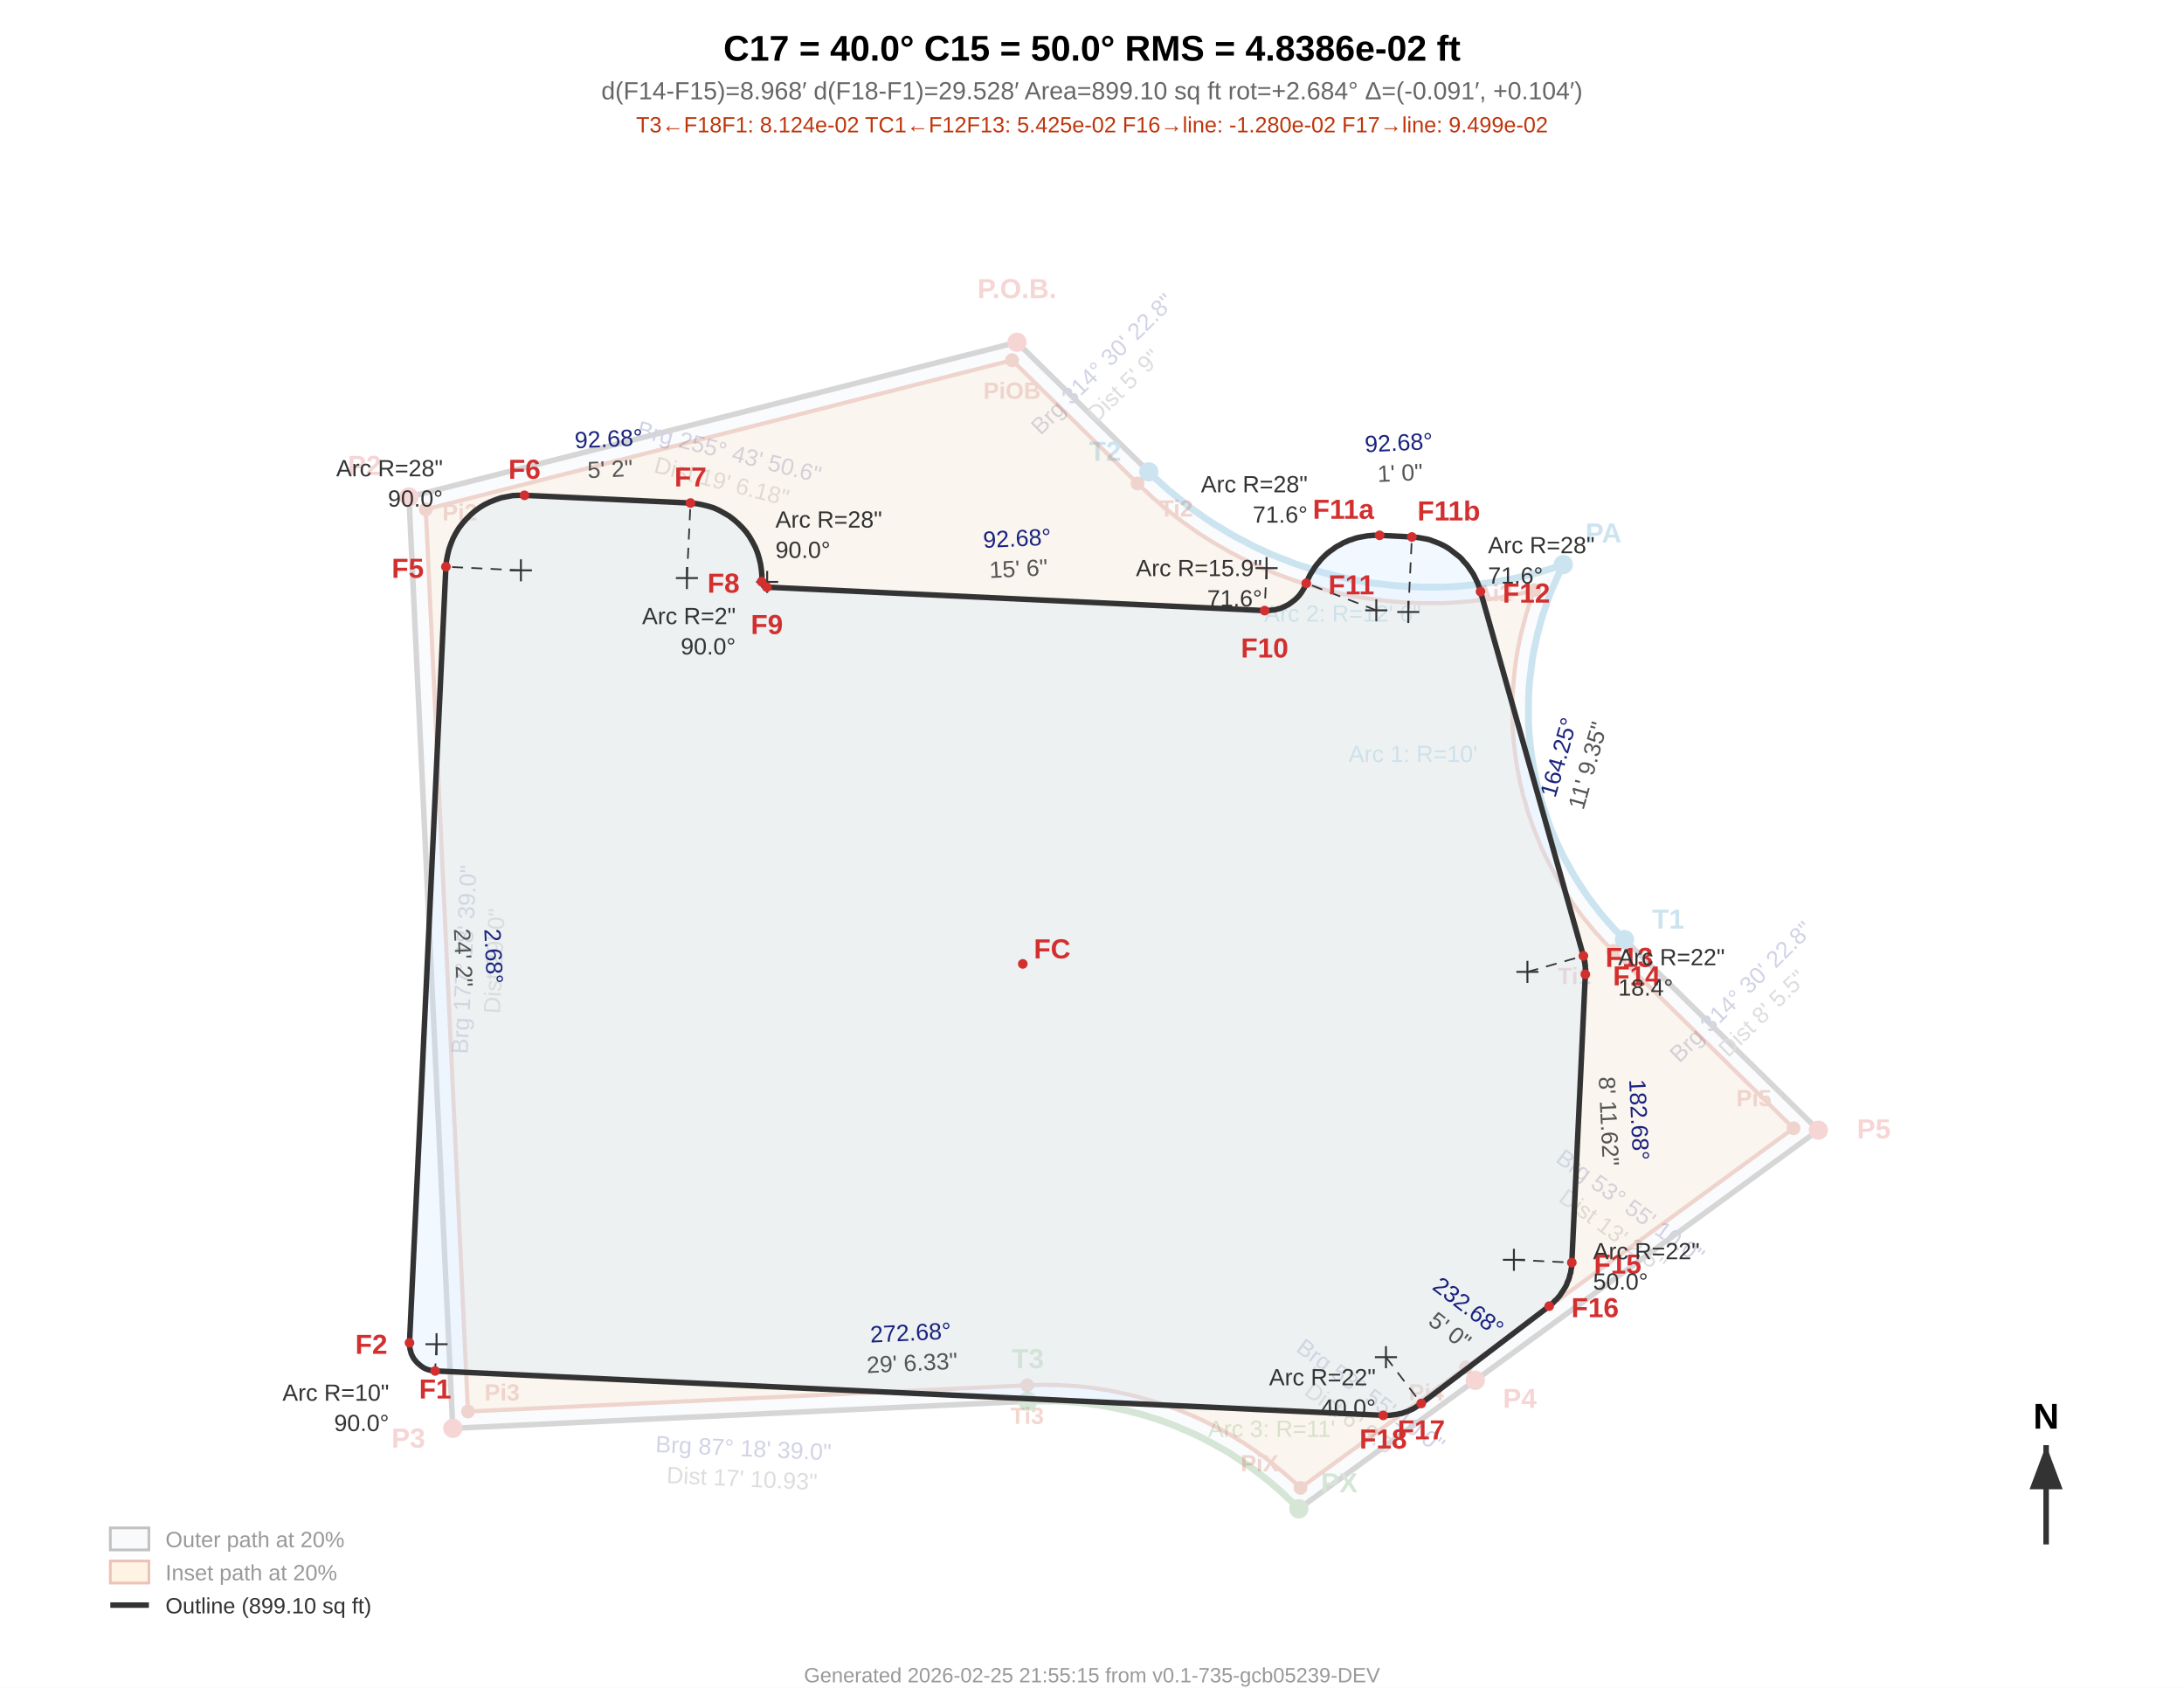
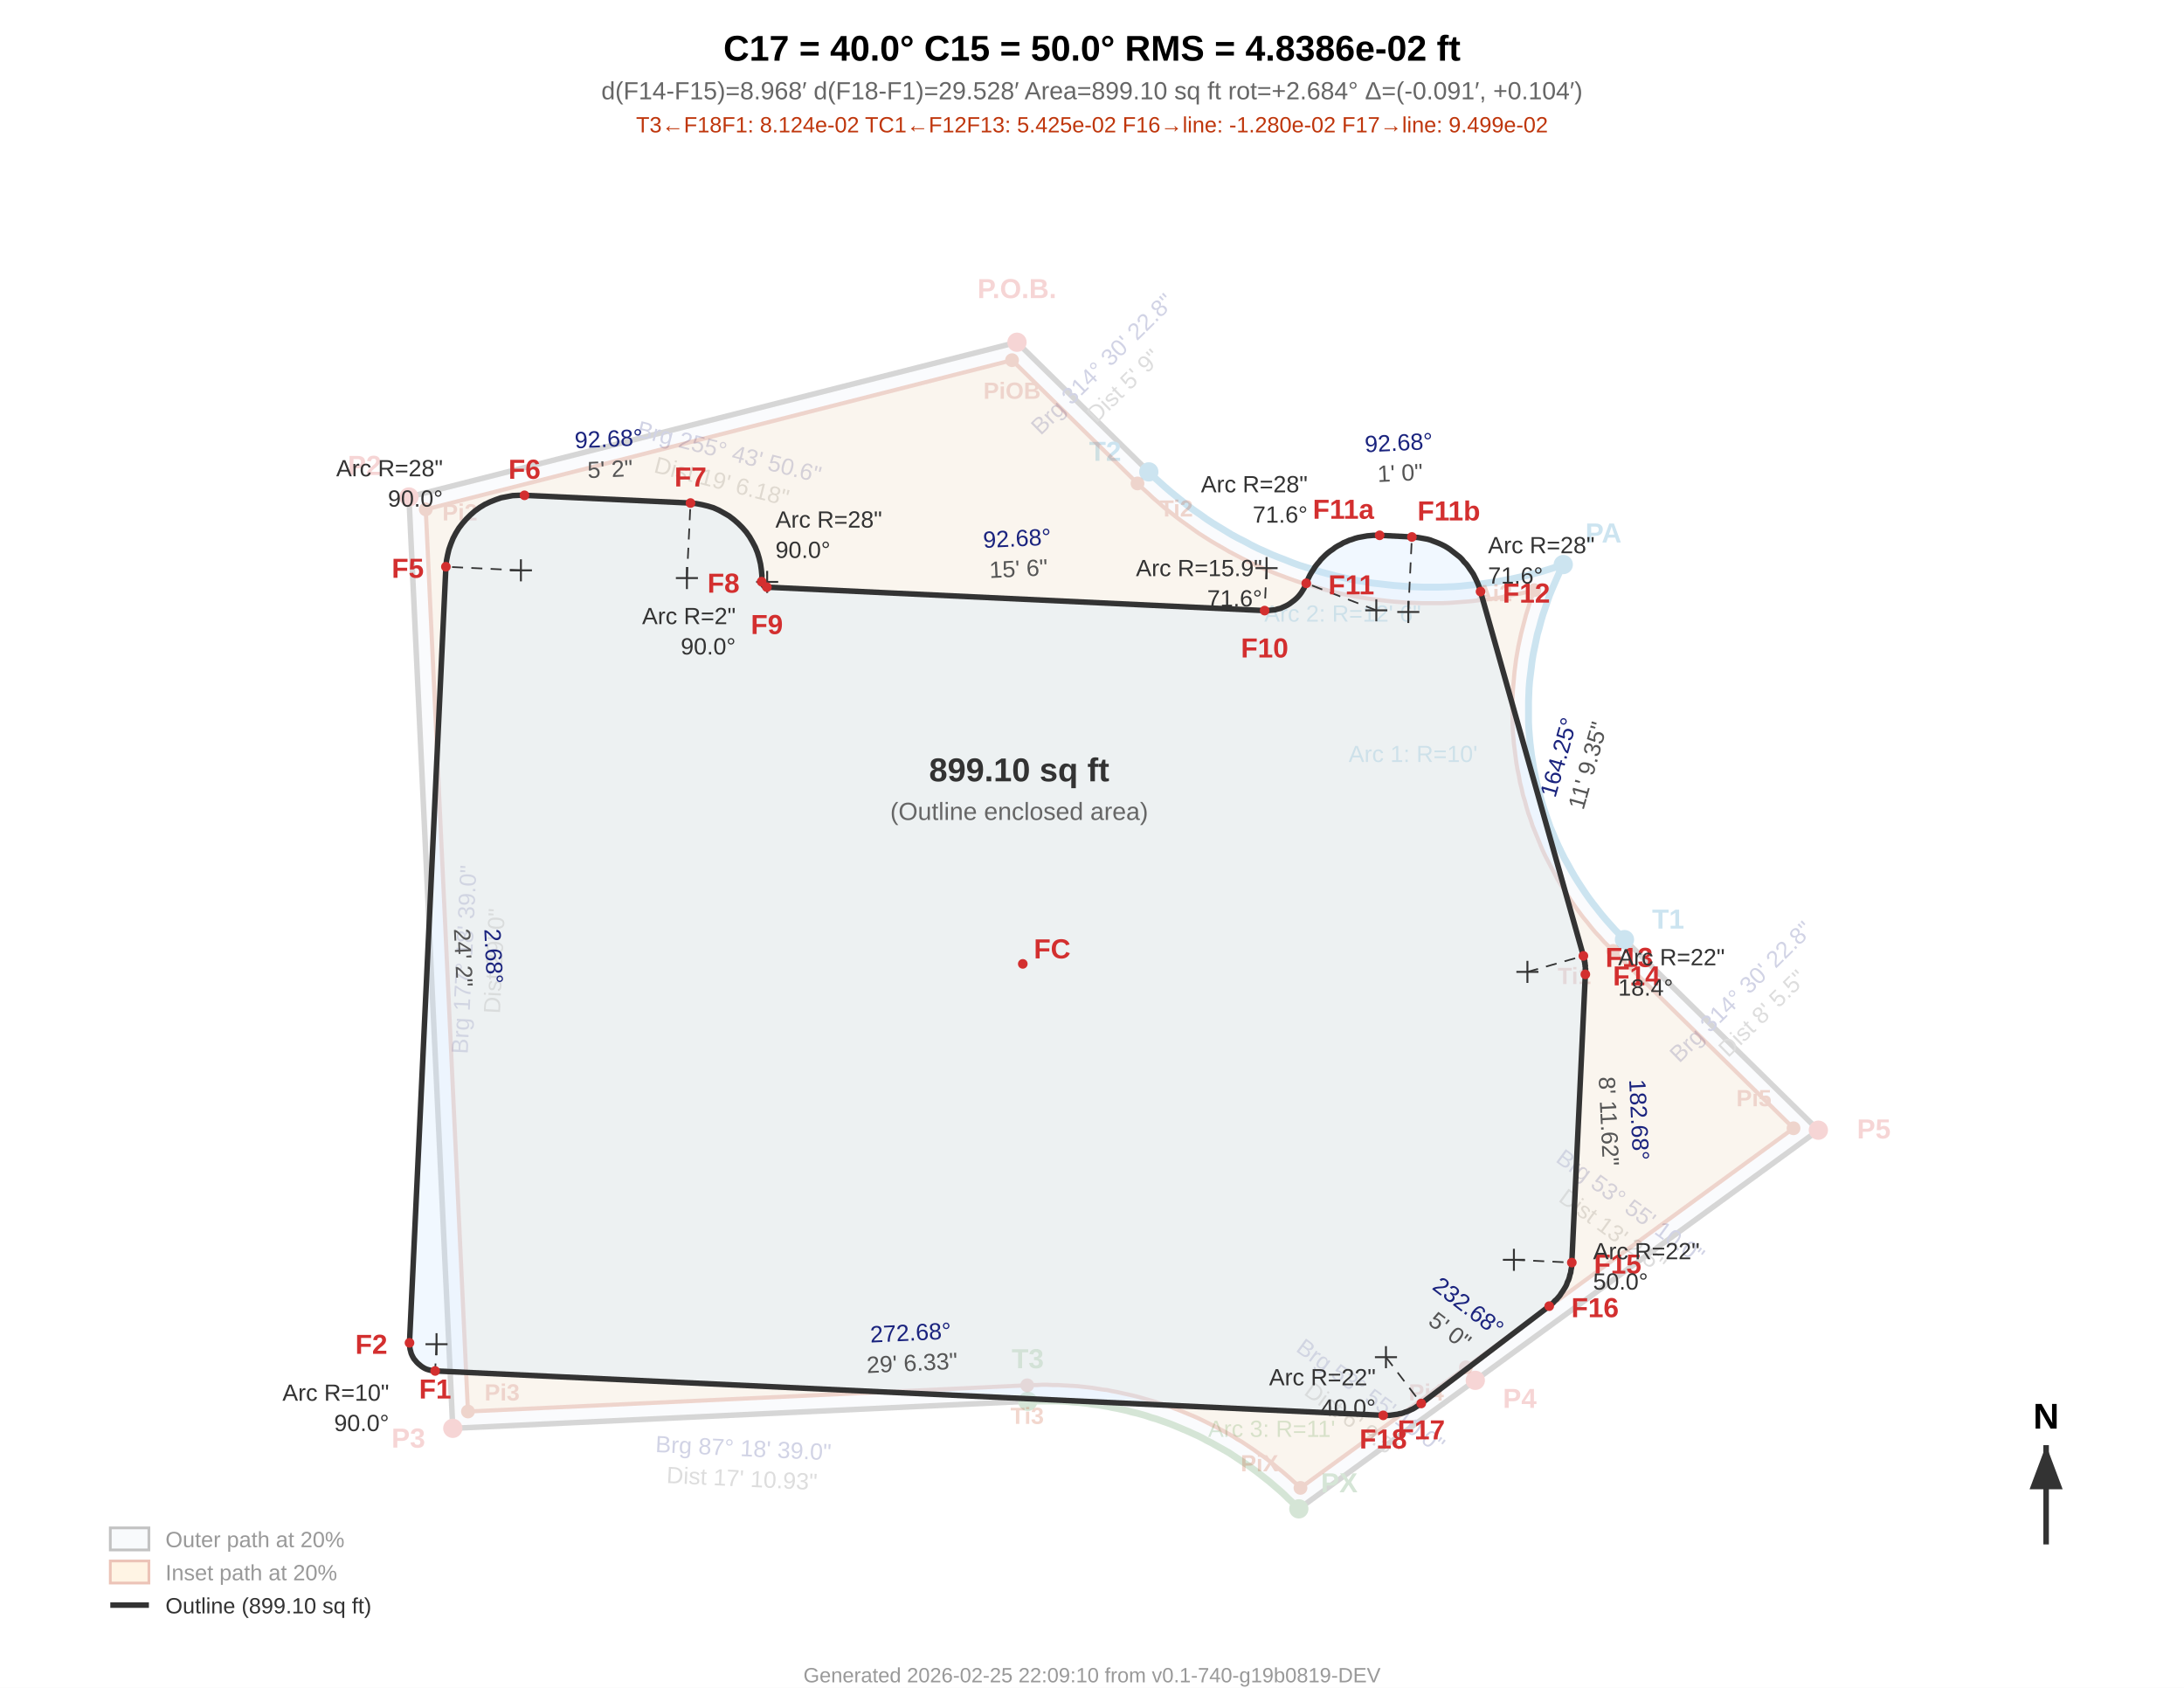
<svg xmlns="http://www.w3.org/2000/svg" width="792" height="612" viewBox="0 0 792 612">
  <rect width="792" height="612" fill="white" />
  <defs>
    <marker id="ah" markerWidth="8" markerHeight="6" refX="8" refY="3" orient="auto">
      <polygon points="0 0, 8 3, 0 6" fill="#333" />
    </marker>
    <clipPath id="page">
      <rect width="792" height="612" />
    </clipPath>
  </defs>
  <text x="396.0" y="22" text-anchor="middle" font-family="Arial" font-size="13" font-weight="bold">C17 = 40.0°   C15 = 50.0°   RMS = 4.8386e-02 ft</text>
  <text x="396.0" y="36" text-anchor="middle" font-family="Arial" font-size="9" fill="#666">d(F14-F15)=8.968′  d(F18-F1)=29.528′  Area=899.10 sq ft  rot=+2.684°  Δ=(-0.091′, +0.104′)</text>
  <text x="396.0" y="48" text-anchor="middle" font-family="Arial" font-size="8" fill="#BF360C">T3←F18F1: 8.124e-02   TC1←F12F13: 5.425e-02   F16→line: -1.280e-02   F17→line: 9.499e-02</text>
  <g opacity="0.2">
    <polygon points="368.8,124.1 148.3,180.2 164.2,517.9 535.0,500.5 659.4,409.8" fill="none" stroke="#bbb" stroke-width="0.8" stroke-dasharray="4,4" />
    <polygon points="368.8,124.1 148.3,180.2 164.2,517.9 372.7,508.1 374.6,508.0 376.4,508.0 378.2,508.0 380.0,508.0 381.8,508.0 383.6,508.0 385.5,508.1 387.3,508.2 389.1,508.4 390.9,508.5 392.7,508.7 394.5,508.9 396.3,509.2 398.1,509.4 399.9,509.7 401.7,510.0 403.5,510.4 405.2,510.7 407.0,511.1 408.8,511.5 410.5,512.0 412.3,512.4 414.1,512.9 415.8,513.4 417.5,514.0 419.3,514.5 421.0,515.1 422.7,515.7 424.4,516.3 426.1,517.0 427.8,517.7 429.4,518.4 431.1,519.1 432.8,519.9 434.4,520.6 436.0,521.4 437.6,522.3 439.2,523.1 440.8,524.0 442.4,524.9 444.0,525.8 445.6,526.7 447.1,527.7 448.6,528.7 450.1,529.7 451.6,530.7 453.1,531.7 454.6,532.8 456.1,533.9 457.5,535.0 458.9,536.1 460.3,537.2 461.7,538.4 463.1,539.6 464.5,540.8 465.8,542.0 467.1,543.3 468.4,544.5 469.7,545.8 471.0,547.1 535.0,500.5 659.4,409.8 589.1,340.7 587.4,338.9 585.7,337.2 584.0,335.3 582.4,333.5 580.8,331.6 579.3,329.7 577.8,327.8 576.3,325.8 574.9,323.8 573.5,321.7 572.2,319.7 570.9,317.6 569.7,315.5 568.5,313.3 567.3,311.2 566.2,309.0 565.1,306.7 564.1,304.5 563.2,302.3 562.2,300.0 561.4,297.7 560.6,295.4 559.8,293.0 559.1,290.7 558.4,288.3 557.8,285.9 557.2,283.6 556.7,281.2 556.2,278.7 555.8,276.3 555.4,273.9 555.1,271.5 554.8,269.0 554.6,266.6 554.4,264.1 554.3,261.7 554.3,259.2 554.3,256.8 554.3,254.3 554.4,251.8 554.5,249.4 554.7,246.9 555.0,244.5 555.3,242.1 555.6,239.6 556.0,237.2 556.5,234.8 557.0,232.4 557.5,230.0 558.2,227.6 558.8,225.3 559.5,222.9 560.3,220.6 561.1,218.2 561.9,215.9 562.8,213.7 563.8,211.4 564.8,209.1 565.8,206.9 566.9,204.7 564.3,205.6 561.8,206.4 559.2,207.2 556.6,207.9 553.9,208.6 551.3,209.2 548.7,209.8 546.0,210.3 543.4,210.8 540.7,211.2 538.0,211.6 535.3,212.0 532.6,212.2 529.9,212.5 527.3,212.7 524.5,212.8 521.8,212.9 519.1,212.9 516.4,212.9 513.7,212.8 511.0,212.7 508.3,212.5 505.6,212.3 502.9,212.0 500.3,211.7 497.6,211.4 494.9,210.9 492.2,210.5 489.6,210.0 486.9,209.4 484.3,208.8 481.7,208.1 479.1,207.4 476.5,206.6 473.9,205.8 471.3,205.0 468.8,204.1 466.3,203.1 463.7,202.1 461.2,201.1 458.8,200.0 456.3,198.9 453.9,197.7 451.5,196.4 449.1,195.2 446.7,193.9 444.4,192.5 442.1,191.1 439.8,189.7 437.5,188.2 435.3,186.6 433.1,185.1 430.9,183.5 428.8,181.8 426.7,180.1 424.6,178.4 422.5,176.6 420.5,174.8 418.5,173.0 416.6,171.1" fill="#e8edf5" stroke="none" />
    <line x1="368.8" y1="124.1" x2="148.3" y2="180.2" stroke="#333" stroke-width="2.0" />
    <line x1="148.3" y1="180.2" x2="164.2" y2="517.9" stroke="#333" stroke-width="2.0" />
    <line x1="164.2" y1="517.9" x2="372.7" y2="508.1" stroke="#333" stroke-width="2.0" />
    <line x1="471.0" y1="547.1" x2="535.0" y2="500.5" stroke="#333" stroke-width="2.0" />
    <line x1="535.0" y1="500.5" x2="659.4" y2="409.8" stroke="#333" stroke-width="2.0" />
    <line x1="659.4" y1="409.8" x2="589.1" y2="340.7" stroke="#333" stroke-width="2.0" />
    <line x1="416.6" y1="171.1" x2="368.8" y2="124.1" stroke="#333" stroke-width="2.0" />
    <polyline points="589.1,340.7 587.4,338.9 585.7,337.2 584.0,335.3 582.4,333.5 580.8,331.6 579.3,329.7 577.8,327.8 576.3,325.8 574.9,323.8 573.5,321.7 572.2,319.7 570.9,317.6 569.7,315.5 568.5,313.3 567.3,311.2 566.2,309.0 565.1,306.7 564.1,304.5 563.2,302.3 562.2,300.0 561.4,297.7 560.6,295.4 559.8,293.0 559.1,290.7 558.4,288.3 557.8,285.9 557.2,283.6 556.7,281.2 556.2,278.7 555.8,276.3 555.4,273.9 555.1,271.5 554.8,269.0 554.6,266.6 554.4,264.1 554.3,261.7 554.3,259.2 554.3,256.8 554.3,254.3 554.4,251.8 554.5,249.4 554.7,246.9 555.0,244.5 555.3,242.1 555.6,239.6 556.0,237.2 556.5,234.8 557.0,232.4 557.5,230.0 558.2,227.6 558.8,225.3 559.5,222.9 560.3,220.6 561.1,218.2 561.9,215.9 562.8,213.7 563.8,211.4 564.8,209.1 565.8,206.9 566.9,204.7" fill="none" stroke="#0077B6" stroke-width="2.5" stroke-linecap="round" />
    <polyline points="566.9,204.7 564.3,205.6 561.8,206.4 559.2,207.2 556.6,207.9 553.9,208.6 551.3,209.2 548.7,209.8 546.0,210.3 543.4,210.8 540.7,211.2 538.0,211.6 535.3,212.0 532.6,212.2 529.9,212.5 527.3,212.7 524.5,212.8 521.8,212.9 519.1,212.9 516.4,212.9 513.7,212.8 511.0,212.7 508.3,212.5 505.6,212.3 502.9,212.0 500.3,211.7 497.6,211.4 494.9,210.9 492.2,210.5 489.6,210.0 486.9,209.4 484.3,208.8 481.7,208.1 479.1,207.4 476.5,206.6 473.9,205.8 471.3,205.0 468.8,204.1 466.3,203.1 463.7,202.1 461.2,201.1 458.8,200.0 456.3,198.9 453.9,197.7 451.5,196.4 449.1,195.2 446.7,193.9 444.4,192.5 442.1,191.1 439.8,189.7 437.5,188.2 435.3,186.6 433.1,185.1 430.9,183.5 428.8,181.8 426.7,180.1 424.6,178.4 422.5,176.6 420.5,174.8 418.5,173.0 416.6,171.1" fill="none" stroke="#0077B6" stroke-width="2.5" stroke-linecap="round" />
    <polyline points="372.7,508.1 374.6,508.0 376.4,508.0 378.2,508.0 380.0,508.0 381.8,508.0 383.6,508.0 385.5,508.1 387.3,508.2 389.1,508.4 390.9,508.5 392.7,508.7 394.5,508.9 396.3,509.2 398.1,509.4 399.9,509.7 401.7,510.0 403.5,510.4 405.2,510.7 407.0,511.1 408.8,511.5 410.5,512.0 412.3,512.4 414.1,512.9 415.8,513.4 417.5,514.0 419.3,514.5 421.0,515.1 422.7,515.7 424.4,516.3 426.1,517.0 427.8,517.7 429.4,518.4 431.1,519.1 432.8,519.9 434.4,520.6 436.0,521.4 437.6,522.3 439.2,523.1 440.8,524.0 442.4,524.9 444.0,525.8 445.6,526.7 447.1,527.7 448.6,528.7 450.1,529.7 451.6,530.7 453.1,531.7 454.6,532.8 456.1,533.9 457.5,535.0 458.9,536.1 460.3,537.2 461.7,538.4 463.1,539.6 464.5,540.8 465.8,542.0 467.1,543.3 468.4,544.5 469.7,545.8 471.0,547.1" fill="none" stroke="#2E7D32" stroke-width="2.5" stroke-linecap="round" />
    <circle cx="368.8" cy="124.1" r="3.5" fill="#d32f2f" />
    <text x="368.8" y="108.1" text-anchor="middle" font-family="Arial" font-size="10" font-weight="bold" fill="#d32f2f">P.O.B.</text>
    <circle cx="148.3" cy="180.2" r="3.5" fill="#d32f2f" />
    <text x="138.3" y="172.2" text-anchor="end" font-family="Arial" font-size="10" font-weight="bold" fill="#d32f2f">P2</text>
    <circle cx="164.2" cy="517.9" r="3.5" fill="#d32f2f" />
    <text x="154.2" y="524.9" text-anchor="end" font-family="Arial" font-size="10" font-weight="bold" fill="#d32f2f">P3</text>
    <circle cx="372.7" cy="508.1" r="3.5" fill="#2E7D32" />
    <text x="372.7" y="496.1" text-anchor="middle" font-family="Arial" font-size="10" font-weight="bold" fill="#2E7D32">T3</text>
    <circle cx="471.0" cy="547.1" r="3.5" fill="#2E7D32" />
    <text x="479.0" y="541.1" text-anchor="start" font-family="Arial" font-size="10" font-weight="bold" fill="#2E7D32">PX</text>
    <circle cx="535.0" cy="500.5" r="3.5" fill="#d32f2f" />
    <text x="545.0" y="510.5" text-anchor="start" font-family="Arial" font-size="10" font-weight="bold" fill="#d32f2f">P4</text>
    <circle cx="659.4" cy="409.8" r="3.5" fill="#d32f2f" />
    <text x="673.4" y="412.8" text-anchor="start" font-family="Arial" font-size="10" font-weight="bold" fill="#d32f2f">P5</text>
    <circle cx="589.1" cy="340.7" r="3.5" fill="#0077B6" />
    <text x="599.1" y="336.7" text-anchor="start" font-family="Arial" font-size="10" font-weight="bold" fill="#0077B6">T1</text>
    <circle cx="566.9" cy="204.7" r="3.5" fill="#0077B6" />
    <text x="574.9" y="196.7" text-anchor="start" font-family="Arial" font-size="10" font-weight="bold" fill="#0077B6">PA</text>
    <circle cx="416.6" cy="171.1" r="3.5" fill="#0077B6" />
    <text x="406.6" y="167.1" text-anchor="end" font-family="Arial" font-size="10" font-weight="bold" fill="#0077B6">T2</text>
    <g transform="translate(263.0,169.6) rotate(14.3)">
      <text x="0" y="-3" text-anchor="middle" font-family="Arial" font-size="8.5" fill="#1a237e">Brg 255° 43' 50.6"</text>
      <text x="0" y="8" text-anchor="middle" font-family="Arial" font-size="8.5" fill="#555">Dist 19' 6.18"</text>
    </g>
    <g transform="translate(174.2,348.2) rotate(-87.3)">
      <text x="0" y="-3" text-anchor="middle" font-family="Arial" font-size="8.5" fill="#1a237e">Brg 177° 18' 39.0"</text>
      <text x="0" y="8" text-anchor="middle" font-family="Arial" font-size="8.5" fill="#555">Dist 29' 0"</text>
    </g>
    <g transform="translate(269.3,531.0) rotate(2.7)">
      <text x="0" y="-3" text-anchor="middle" font-family="Arial" font-size="8.5" fill="#1a237e">Brg 87° 18' 39.0"</text>
      <text x="0" y="8" text-anchor="middle" font-family="Arial" font-size="8.5" fill="#555">Dist 17' 10.93"</text>
    </g>
    <g transform="translate(493.6,510.9) rotate(36.1)">
      <text x="0" y="-3" text-anchor="middle" font-family="Arial" font-size="8.5" fill="#1a237e">Brg 53° 55' 10.0"</text>
      <text x="0" y="8" text-anchor="middle" font-family="Arial" font-size="8.5" fill="#555">Dist 6' 9.5"</text>
    </g>
    <g transform="translate(587.8,442.2) rotate(36.1)">
      <text x="0" y="-3" text-anchor="middle" font-family="Arial" font-size="8.5" fill="#1a237e">Brg 53° 55' 10.0"</text>
      <text x="0" y="8" text-anchor="middle" font-family="Arial" font-size="8.5" fill="#555">Dist 13' 2.5"</text>
    </g>
    <g transform="translate(635.5,363.8) rotate(-44.5)">
      <text x="0" y="-3" text-anchor="middle" font-family="Arial" font-size="8.5" fill="#1a237e">Brg 314° 30' 22.8"</text>
      <text x="0" y="8" text-anchor="middle" font-family="Arial" font-size="8.5" fill="#555">Dist 8' 5.5"</text>
    </g>
    <g transform="translate(403.9,136.2) rotate(-44.5)">
      <text x="0" y="-3" text-anchor="middle" font-family="Arial" font-size="8.5" fill="#1a237e">Brg 314° 30' 22.8"</text>
      <text x="0" y="8" text-anchor="middle" font-family="Arial" font-size="8.5" fill="#555">Dist 5' 9"</text>
    </g>
    <text x="535.8" y="276.3" text-anchor="end" font-family="Arial" font-size="8.5" fill="#0077B6">Arc 1: R=10'</text>
    <text x="486.9" y="225.4" text-anchor="middle" font-family="Arial" font-size="8.5" fill="#0077B6">Arc 2: R=12' 6"</text>
    <text x="438.1" y="521.0" text-anchor="start" font-family="Arial" font-size="8.5" fill="#2E7D32">Arc 3: R=11'</text>
  </g>
  <g opacity="0.2">
    <polygon points="367.0,130.6 154.4,184.7 169.7,511.8 372.5,502.3 374.3,502.2 376.1,502.2 377.9,502.1 379.7,502.1 381.5,502.2 383.4,502.2 385.2,502.3 387.0,502.4 388.8,502.5 390.6,502.6 392.4,502.8 394.2,503.0 396.0,503.2 397.8,503.5 399.6,503.8 401.4,504.0 403.2,504.4 404.9,504.7 406.7,505.1 408.5,505.5 410.3,505.9 412.0,506.3 413.8,506.8 415.5,507.3 417.3,507.8 419.0,508.3 420.7,508.9 422.4,509.4 424.2,510.0 425.9,510.7 427.5,511.3 429.2,512.0 430.9,512.7 432.6,513.4 434.2,514.1 435.9,514.9 437.5,515.7 439.1,516.5 440.8,517.3 442.4,518.2 443.9,519.0 445.5,519.9 447.1,520.8 448.6,521.8 450.2,522.7 451.7,523.7 453.2,524.7 454.7,525.7 456.2,526.8 457.7,527.8 459.2,528.9 460.6,530.0 462.0,531.1 463.4,532.3 464.8,533.4 466.2,534.6 467.6,535.8 468.9,537.0 470.3,538.2 471.6,539.5 531.6,495.8 650.4,409.1 585.0,344.8 583.4,343.2 581.7,341.5 580.1,339.7 578.5,338.0 577.0,336.2 575.5,334.3 574.0,332.5 572.6,330.6 571.2,328.7 569.9,326.8 568.6,324.8 567.3,322.8 566.0,320.8 564.8,318.8 563.7,316.7 562.6,314.6 561.5,312.5 560.4,310.4 559.4,308.3 558.5,306.1 557.6,303.9 556.7,301.7 555.8,299.5 555.1,297.3 554.3,295.1 553.6,292.8 553.0,290.5 552.3,288.3 551.8,286.0 551.2,283.7 550.8,281.3 550.3,279.0 549.9,276.7 549.6,274.4 549.3,272.0 549.0,269.7 548.8,267.3 548.6,265.0 548.5,262.6 548.5,260.2 548.4,257.9 548.4,255.5 548.5,253.2 548.6,250.8 548.8,248.4 549.0,246.1 549.2,243.7 549.5,241.4 549.8,239.0 550.2,236.7 550.6,234.4 551.1,232.1 551.6,229.8 552.2,227.5 552.8,225.2 553.4,222.9 554.1,220.7 554.8,218.4 555.6,216.2 556.4,214.0 553.9,214.6 551.4,215.2 548.8,215.7 546.3,216.2 543.7,216.7 541.2,217.1 538.6,217.4 536.0,217.7 533.4,218.0 530.9,218.2 528.3,218.4 525.7,218.6 523.1,218.7 520.5,218.7 517.9,218.7 515.3,218.7 512.7,218.6 510.1,218.5 507.5,218.3 504.9,218.1 502.3,217.8 499.8,217.5 497.2,217.2 494.6,216.8 492.1,216.4 489.5,215.9 487.0,215.4 484.4,214.8 481.9,214.2 479.4,213.5 476.9,212.8 474.4,212.1 471.9,211.3 469.5,210.5 467.0,209.6 464.6,208.7 462.2,207.8 459.8,206.8 457.4,205.8 455.0,204.7 452.7,203.6 450.3,202.4 448.0,201.2 445.7,200.0 443.5,198.7 441.2,197.4 439.0,196.1 436.8,194.7 434.6,193.3 432.5,191.8 430.4,190.3 428.3,188.8 426.2,187.2 424.2,185.6 422.1,184.0 420.2,182.3 418.2,180.6 416.3,178.8 414.4,177.1 412.5,175.3" fill="rgba(255,152,0,0.3)" stroke="none" />
    <line x1="367.0" y1="130.6" x2="154.4" y2="184.7" stroke="#BF360C" stroke-width="1.5" />
    <line x1="154.4" y1="184.7" x2="169.7" y2="511.8" stroke="#BF360C" stroke-width="1.5" />
    <line x1="169.7" y1="511.8" x2="372.5" y2="502.3" stroke="#BF360C" stroke-width="1.5" />
    <line x1="471.6" y1="539.5" x2="531.6" y2="495.8" stroke="#BF360C" stroke-width="1.5" />
    <line x1="531.6" y1="495.8" x2="650.4" y2="409.1" stroke="#BF360C" stroke-width="1.5" />
    <line x1="650.4" y1="409.1" x2="585.0" y2="344.8" stroke="#BF360C" stroke-width="1.5" />
    <line x1="412.5" y1="175.3" x2="367.0" y2="130.6" stroke="#BF360C" stroke-width="1.5" />
    <polyline points="585.0,344.8 583.4,343.2 581.7,341.5 580.1,339.7 578.5,338.0 577.0,336.2 575.5,334.3 574.0,332.5 572.6,330.6 571.2,328.7 569.9,326.8 568.6,324.8 567.3,322.8 566.0,320.8 564.8,318.8 563.7,316.7 562.6,314.6 561.5,312.5 560.4,310.4 559.4,308.3 558.5,306.1 557.6,303.9 556.7,301.7 555.8,299.5 555.1,297.3 554.3,295.1 553.6,292.8 553.0,290.5 552.3,288.3 551.8,286.0 551.2,283.7 550.8,281.3 550.3,279.0 549.9,276.7 549.6,274.4 549.3,272.0 549.0,269.7 548.8,267.3 548.6,265.0 548.5,262.6 548.5,260.2 548.4,257.9 548.4,255.5 548.5,253.2 548.6,250.8 548.8,248.4 549.0,246.1 549.2,243.7 549.5,241.4 549.8,239.0 550.2,236.7 550.6,234.4 551.1,232.1 551.6,229.8 552.2,227.5 552.8,225.2 553.4,222.9 554.1,220.7 554.8,218.4 555.6,216.2 556.4,214.0" fill="none" stroke="#BF360C" stroke-width="1.5" stroke-linecap="round" />
    <polyline points="556.4,214.0 553.9,214.6 551.4,215.2 548.8,215.7 546.3,216.2 543.7,216.7 541.2,217.1 538.6,217.4 536.0,217.7 533.4,218.0 530.9,218.2 528.3,218.4 525.7,218.6 523.1,218.7 520.5,218.7 517.9,218.7 515.3,218.7 512.7,218.6 510.1,218.5 507.5,218.3 504.9,218.1 502.3,217.8 499.8,217.5 497.2,217.2 494.6,216.8 492.1,216.4 489.5,215.9 487.0,215.4 484.4,214.8 481.9,214.2 479.4,213.5 476.9,212.8 474.4,212.1 471.9,211.3 469.5,210.5 467.0,209.6 464.6,208.7 462.2,207.8 459.8,206.8 457.4,205.8 455.0,204.7 452.7,203.6 450.3,202.4 448.0,201.2 445.7,200.0 443.5,198.7 441.2,197.4 439.0,196.1 436.8,194.7 434.6,193.3 432.5,191.8 430.4,190.3 428.3,188.8 426.2,187.2 424.2,185.6 422.1,184.0 420.2,182.3 418.2,180.6 416.3,178.8 414.4,177.1 412.5,175.3" fill="none" stroke="#BF360C" stroke-width="1.5" stroke-linecap="round" />
    <polyline points="372.5,502.3 374.3,502.2 376.1,502.2 377.9,502.1 379.7,502.1 381.5,502.2 383.4,502.2 385.2,502.3 387.0,502.4 388.8,502.5 390.6,502.6 392.4,502.8 394.2,503.0 396.0,503.2 397.8,503.5 399.6,503.8 401.4,504.0 403.2,504.4 404.9,504.7 406.7,505.1 408.5,505.5 410.3,505.9 412.0,506.3 413.8,506.8 415.5,507.3 417.3,507.8 419.0,508.3 420.7,508.9 422.4,509.4 424.2,510.0 425.9,510.7 427.5,511.3 429.2,512.0 430.9,512.7 432.6,513.4 434.2,514.1 435.9,514.9 437.5,515.7 439.1,516.5 440.8,517.3 442.4,518.2 443.9,519.0 445.5,519.9 447.1,520.8 448.6,521.8 450.2,522.7 451.7,523.7 453.2,524.7 454.7,525.7 456.2,526.8 457.7,527.8 459.2,528.9 460.6,530.0 462.0,531.1 463.4,532.3 464.8,533.4 466.2,534.6 467.6,535.8 468.9,537.0 470.3,538.2 471.6,539.5" fill="none" stroke="#BF360C" stroke-width="1.5" stroke-linecap="round" />
    <circle cx="367.0" cy="130.6" r="2.5" fill="#BF360C" />
    <text x="367.0" y="144.6" text-anchor="middle" font-family="Arial" font-size="8.5" font-weight="bold" fill="#BF360C">PiOB</text>
    <circle cx="154.4" cy="184.7" r="2.5" fill="#BF360C" />
    <text x="160.4" y="188.7" text-anchor="start" font-family="Arial" font-size="8.5" font-weight="bold" fill="#BF360C">Pi2</text>
    <circle cx="169.7" cy="511.8" r="2.5" fill="#BF360C" />
    <text x="175.7" y="507.8" text-anchor="start" font-family="Arial" font-size="8.5" font-weight="bold" fill="#BF360C">Pi3</text>
    <circle cx="372.5" cy="502.3" r="2.5" fill="#BF360C" />
    <text x="372.5" y="516.3" text-anchor="middle" font-family="Arial" font-size="8.5" font-weight="bold" fill="#BF360C">Ti3</text>
    <circle cx="471.6" cy="539.5" r="2.5" fill="#BF360C" />
    <text x="463.6" y="533.5" text-anchor="end" font-family="Arial" font-size="8.5" font-weight="bold" fill="#BF360C">PiX</text>
    <circle cx="531.6" cy="495.8" r="2.5" fill="#BF360C" />
    <text x="523.6" y="507.8" text-anchor="end" font-family="Arial" font-size="8.5" font-weight="bold" fill="#BF360C">Pi4</text>
    <circle cx="650.4" cy="409.1" r="2.5" fill="#BF360C" />
    <text x="642.4" y="401.1" text-anchor="end" font-family="Arial" font-size="8.5" font-weight="bold" fill="#BF360C">Pi5</text>
    <circle cx="585.0" cy="344.8" r="2.5" fill="#BF360C" />
    <text x="577.0" y="356.8" text-anchor="end" font-family="Arial" font-size="8.5" font-weight="bold" fill="#BF360C">Ti1</text>
    <circle cx="556.4" cy="214.0" r="2.5" fill="#BF360C" />
    <text x="548.4" y="218.0" text-anchor="end" font-family="Arial" font-size="8.5" font-weight="bold" fill="#BF360C">Ai2</text>
    <circle cx="412.5" cy="175.3" r="2.5" fill="#BF360C" />
    <text x="420.5" y="187.3" text-anchor="start" font-family="Arial" font-size="8.5" font-weight="bold" fill="#BF360C">Ti2</text>
  </g>
  <polygon points="157.8,497.1 157.0,497.0 156.3,496.9 155.5,496.7 154.8,496.5 154.1,496.2 153.4,495.8 152.8,495.4 152.2,494.9 151.6,494.4 151.1,493.9 150.6,493.3 150.1,492.7 149.7,492.0 149.4,491.4 149.1,490.7 148.9,489.9 148.7,489.2 148.6,488.4 148.5,487.7 148.5,486.9 161.7,205.5 161.9,203.4 162.3,201.3 162.8,199.2 163.5,197.2 164.3,195.2 165.3,193.3 166.4,191.5 167.7,189.8 169.1,188.2 170.6,186.7 172.2,185.3 174.0,184.0 175.8,182.9 177.7,182.0 179.7,181.2 181.7,180.5 183.8,180.1 185.9,179.7 188.1,179.6 190.2,179.6 250.4,182.4 252.5,182.6 254.6,183.0 256.7,183.5 258.7,184.1 260.7,185.0 262.5,186.0 264.4,187.1 266.1,188.4 267.7,189.8 269.2,191.3 270.6,192.9 271.8,194.6 272.9,196.5 273.9,198.4 274.7,200.4 275.3,202.4 275.8,204.5 276.1,206.6 276.3,208.7 276.2,210.9 276.2,211.0 276.3,211.2 276.3,211.3 276.3,211.5 276.4,211.6 276.4,211.8 276.5,211.9 276.6,212.0 276.7,212.1 276.8,212.3 276.9,212.4 277.0,212.5 277.1,212.6 277.2,212.6 277.4,212.7 277.5,212.8 277.6,212.8 277.8,212.9 277.9,212.9 278.1,212.9 458.6,221.4 459.6,221.4 460.5,221.3 461.5,221.2 462.4,221.1 463.4,220.8 464.3,220.6 465.2,220.2 466.1,219.8 466.9,219.4 467.7,218.9 468.5,218.3 469.3,217.7 470.0,217.1 470.7,216.4 471.3,215.7 471.9,214.9 472.4,214.1 472.9,213.3 473.3,212.4 473.7,211.5 474.1,210.5 474.6,209.4 475.1,208.4 475.7,207.4 476.3,206.5 476.9,205.5 477.6,204.6 478.3,203.8 479.0,202.9 479.8,202.1 480.6,201.3 481.5,200.5 482.4,199.8 483.3,199.2 484.2,198.5 485.2,197.9 486.2,197.4 487.2,196.8 488.2,196.4 489.3,195.9 490.3,195.6 491.4,195.2 492.5,194.9 493.6,194.7 494.7,194.5 495.8,194.3 497.0,194.2 498.1,194.1 499.2,194.1 500.3,194.1 512.0,194.7 513.1,194.8 514.2,194.9 515.4,195.1 516.5,195.3 517.6,195.5 518.7,195.8 519.7,196.2 520.8,196.6 521.8,197.0 522.9,197.5 523.9,198.0 524.9,198.6 525.8,199.2 526.7,199.9 527.6,200.6 528.5,201.3 529.4,202.0 530.2,202.8 530.9,203.7 531.7,204.5 532.4,205.4 533.0,206.3 533.7,207.3 534.3,208.2 534.8,209.2 535.3,210.2 535.8,211.3 536.2,212.3 536.6,213.4 536.9,214.5 574.2,346.6 574.2,346.7 574.2,346.9 574.3,347.0 574.3,347.1 574.3,347.2 574.3,347.3 574.4,347.4 574.4,347.5 574.4,347.6 574.5,347.7 574.5,347.8 574.5,348.0 574.5,348.1 574.5,348.2 574.6,348.3 574.6,348.4 574.6,348.5 574.6,348.6 574.7,348.7 574.7,348.8 574.7,349.0 574.7,349.1 574.7,349.2 574.7,349.3 574.8,349.4 574.8,349.5 574.8,349.6 574.8,349.7 574.8,349.8 574.8,350.0 574.8,350.1 574.9,350.2 574.9,350.3 574.9,350.4 574.9,350.5 574.9,350.6 574.9,350.7 574.9,350.9 574.9,351.0 574.9,351.1 574.9,351.2 574.9,351.3 574.9,351.4 575.0,351.5 575.0,351.7 575.0,351.8 575.0,351.9 575.0,352.0 575.0,352.1 575.0,352.2 575.0,352.3 575.0,352.4 575.0,352.6 575.0,352.7 575.0,352.8 575.0,352.9 575.0,353.0 575.0,353.1 574.9,353.2 574.9,353.3 570.0,457.8 570.0,458.7 569.9,459.6 569.7,460.5 569.6,461.4 569.3,462.3 569.1,463.2 568.8,464.1 568.4,464.9 568.1,465.8 567.7,466.6 567.2,467.4 566.7,468.2 566.2,468.9 565.7,469.7 565.1,470.4 564.5,471.1 563.8,471.7 563.2,472.4 562.5,473.0 561.8,473.6 515.4,508.9 514.8,509.3 514.2,509.7 513.6,510.1 513.0,510.5 512.3,510.9 511.6,511.2 511.0,511.5 510.3,511.8 509.6,512.0 508.9,512.3 508.2,512.5 507.5,512.6 506.8,512.8 506.0,512.9 505.3,513.0 504.6,513.1 503.8,513.2 503.1,513.2 502.4,513.2 501.6,513.2" fill="rgba(200,230,255,0.25)" stroke="none" />
  <line x1="148.5" y1="486.9" x2="161.7" y2="205.5" stroke="#333" stroke-width="2.0" />
  <line x1="190.2" y1="179.6" x2="250.4" y2="182.4" stroke="#333" stroke-width="2.0" />
  <line x1="278.1" y1="212.9" x2="458.6" y2="221.4" stroke="#333" stroke-width="2.0" />
  <line x1="500.3" y1="194.1" x2="512.0" y2="194.7" stroke="#333" stroke-width="2.0" />
  <line x1="536.9" y1="214.5" x2="574.2" y2="346.6" stroke="#333" stroke-width="2.0" />
  <line x1="574.9" y1="353.3" x2="570.0" y2="457.8" stroke="#333" stroke-width="2.0" />
  <line x1="561.8" y1="473.6" x2="515.4" y2="508.9" stroke="#333" stroke-width="2.0" />
  <line x1="501.6" y1="513.2" x2="157.8" y2="497.1" stroke="#333" stroke-width="2.0" />
  <polyline points="157.8,497.1 157.0,497.0 156.3,496.9 155.5,496.7 154.8,496.5 154.1,496.2 153.4,495.8 152.8,495.4 152.2,494.9 151.6,494.4 151.1,493.9 150.6,493.3 150.1,492.7 149.7,492.0 149.4,491.4 149.1,490.7 148.9,489.9 148.7,489.2 148.6,488.4 148.5,487.7 148.5,486.9" fill="none" stroke="#333" stroke-width="2.0" stroke-linecap="round" />
  <polyline points="161.7,205.5 161.9,203.4 162.3,201.3 162.8,199.2 163.5,197.2 164.3,195.2 165.3,193.3 166.4,191.5 167.7,189.8 169.1,188.2 170.6,186.7 172.2,185.3 174.0,184.0 175.8,182.9 177.7,182.0 179.7,181.2 181.7,180.5 183.8,180.1 185.9,179.7 188.1,179.6 190.2,179.6" fill="none" stroke="#333" stroke-width="2.0" stroke-linecap="round" />
  <polyline points="250.4,182.4 252.5,182.6 254.6,183.0 256.7,183.5 258.7,184.1 260.7,185.0 262.5,186.0 264.4,187.1 266.1,188.4 267.7,189.8 269.2,191.3 270.6,192.9 271.8,194.6 272.9,196.5 273.9,198.4 274.7,200.4 275.3,202.4 275.8,204.5 276.1,206.6 276.3,208.7 276.2,210.9" fill="none" stroke="#333" stroke-width="2.0" stroke-linecap="round" />
  <polyline points="276.2,210.9 276.2,211.0 276.3,211.2 276.3,211.3 276.3,211.5 276.4,211.6 276.4,211.8 276.5,211.9 276.6,212.0 276.7,212.1 276.8,212.3 276.9,212.4 277.0,212.5 277.1,212.6 277.2,212.6 277.4,212.7 277.5,212.8 277.6,212.8 277.8,212.9 277.9,212.9 278.1,212.9" fill="none" stroke="#333" stroke-width="2.0" stroke-linecap="round" />
  <polyline points="458.6,221.4 459.6,221.4 460.5,221.3 461.5,221.2 462.4,221.1 463.4,220.8 464.3,220.6 465.2,220.2 466.1,219.8 466.9,219.4 467.7,218.9 468.5,218.3 469.3,217.7 470.0,217.1 470.7,216.4 471.3,215.7 471.9,214.9 472.4,214.1 472.9,213.3 473.3,212.4 473.7,211.5" fill="none" stroke="#333" stroke-width="2.0" stroke-linecap="round" />
  <polyline points="473.7,211.5 474.1,210.5 474.6,209.4 475.1,208.4 475.7,207.4 476.3,206.5 476.9,205.5 477.6,204.6 478.3,203.8 479.0,202.9 479.8,202.1 480.6,201.3 481.5,200.5 482.4,199.8 483.3,199.2 484.2,198.5 485.2,197.9 486.2,197.4 487.2,196.8 488.2,196.4 489.3,195.9 490.3,195.6 491.4,195.2 492.5,194.9 493.6,194.7 494.7,194.5 495.8,194.3 497.0,194.2 498.1,194.1 499.2,194.1 500.3,194.1" fill="none" stroke="#333" stroke-width="2.0" stroke-linecap="round" />
  <polyline points="512.0,194.7 513.1,194.8 514.2,194.9 515.4,195.1 516.5,195.3 517.6,195.5 518.7,195.8 519.7,196.2 520.8,196.6 521.8,197.0 522.9,197.5 523.9,198.0 524.9,198.6 525.8,199.2 526.7,199.9 527.6,200.6 528.5,201.3 529.4,202.0 530.2,202.8 530.9,203.7 531.7,204.5 532.4,205.4 533.0,206.3 533.7,207.3 534.3,208.2 534.8,209.2 535.3,210.2 535.8,211.3 536.2,212.3 536.6,213.4 536.9,214.5" fill="none" stroke="#333" stroke-width="2.0" stroke-linecap="round" />
  <polyline points="574.2,346.6 574.2,346.7 574.2,346.9 574.3,347.0 574.3,347.1 574.3,347.2 574.3,347.3 574.4,347.4 574.4,347.5 574.4,347.6 574.5,347.7 574.5,347.8 574.5,348.0 574.5,348.1 574.5,348.2 574.6,348.3 574.6,348.4 574.6,348.5 574.6,348.6 574.7,348.7 574.7,348.8 574.7,349.0 574.7,349.1 574.7,349.2 574.7,349.3 574.8,349.4 574.8,349.5 574.8,349.6 574.8,349.7 574.8,349.8 574.8,350.0 574.8,350.1 574.9,350.2 574.9,350.3 574.9,350.4 574.9,350.5 574.9,350.6 574.9,350.7 574.9,350.9 574.9,351.0 574.9,351.1 574.9,351.2 574.9,351.3 574.9,351.4 575.0,351.5 575.0,351.7 575.0,351.8 575.0,351.9 575.0,352.0 575.0,352.1 575.0,352.2 575.0,352.3 575.0,352.4 575.0,352.6 575.0,352.7 575.0,352.8 575.0,352.9 575.0,353.0 575.0,353.1 574.9,353.2 574.9,353.3" fill="none" stroke="#333" stroke-width="2.0" stroke-linecap="round" />
  <polyline points="570.0,457.8 570.0,458.7 569.9,459.6 569.7,460.5 569.6,461.4 569.3,462.3 569.1,463.2 568.8,464.1 568.4,464.9 568.1,465.8 567.7,466.6 567.2,467.4 566.7,468.2 566.2,468.9 565.7,469.7 565.1,470.4 564.5,471.1 563.8,471.7 563.2,472.4 562.5,473.0 561.8,473.6" fill="none" stroke="#333" stroke-width="2.0" stroke-linecap="round" />
  <polyline points="515.4,508.9 514.8,509.3 514.2,509.7 513.6,510.1 513.0,510.5 512.3,510.9 511.6,511.2 511.0,511.5 510.3,511.8 509.6,512.0 508.9,512.3 508.2,512.5 507.5,512.6 506.8,512.8 506.0,512.9 505.3,513.0 504.6,513.1 503.8,513.2 503.1,513.2 502.4,513.2 501.6,513.2" fill="none" stroke="#333" stroke-width="2.0" stroke-linecap="round" />
  <g clip-path="url(#page)">
    <line x1="158.3" y1="487.4" x2="157.8" y2="497.1" stroke="#333" stroke-width="0.6" stroke-dasharray="4,3" />
    <line x1="154.3" y1="487.4" x2="162.3" y2="487.4" stroke="#333" stroke-width="0.7" />
    <line x1="158.3" y1="483.4" x2="158.3" y2="491.4" stroke="#333" stroke-width="0.7" />
    <line x1="188.9" y1="206.8" x2="161.7" y2="205.5" stroke="#333" stroke-width="0.6" stroke-dasharray="4,3" />
    <line x1="184.9" y1="206.8" x2="192.9" y2="206.8" stroke="#333" stroke-width="0.7" />
    <line x1="188.9" y1="202.8" x2="188.9" y2="210.8" stroke="#333" stroke-width="0.7" />
    <line x1="249.1" y1="209.6" x2="250.4" y2="182.4" stroke="#333" stroke-width="0.6" stroke-dasharray="4,3" />
    <line x1="245.1" y1="209.6" x2="253.1" y2="209.6" stroke="#333" stroke-width="0.7" />
    <line x1="249.1" y1="205.6" x2="249.1" y2="213.6" stroke="#333" stroke-width="0.7" />
    <line x1="278.2" y1="211.0" x2="276.2" y2="210.9" stroke="#333" stroke-width="0.6" stroke-dasharray="4,3" />
    <line x1="274.2" y1="211.0" x2="282.2" y2="211.0" stroke="#333" stroke-width="0.7" />
    <line x1="278.2" y1="207.0" x2="278.2" y2="215.0" stroke="#333" stroke-width="0.7" />
    <line x1="459.3" y1="206.0" x2="458.6" y2="221.4" stroke="#333" stroke-width="0.6" stroke-dasharray="4,3" />
    <line x1="455.3" y1="206.0" x2="463.3" y2="206.0" stroke="#333" stroke-width="0.7" />
    <line x1="459.3" y1="202.0" x2="459.3" y2="210.0" stroke="#333" stroke-width="0.7" />
    <line x1="499.1" y1="221.3" x2="473.7" y2="211.5" stroke="#333" stroke-width="0.6" stroke-dasharray="4,3" />
    <line x1="495.1" y1="221.3" x2="503.1" y2="221.3" stroke="#333" stroke-width="0.7" />
    <line x1="499.1" y1="217.3" x2="499.1" y2="225.3" stroke="#333" stroke-width="0.7" />
    <line x1="510.7" y1="221.9" x2="512.0" y2="194.7" stroke="#333" stroke-width="0.6" stroke-dasharray="4,3" />
    <line x1="506.7" y1="221.9" x2="514.7" y2="221.9" stroke="#333" stroke-width="0.7" />
    <line x1="510.7" y1="217.9" x2="510.7" y2="225.9" stroke="#333" stroke-width="0.7" />
    <line x1="553.9" y1="352.4" x2="574.2" y2="346.6" stroke="#333" stroke-width="0.6" stroke-dasharray="4,3" />
    <line x1="549.9" y1="352.4" x2="557.9" y2="352.4" stroke="#333" stroke-width="0.7" />
    <line x1="553.9" y1="348.4" x2="553.9" y2="356.4" stroke="#333" stroke-width="0.7" />
    <line x1="549.0" y1="456.8" x2="570.0" y2="457.8" stroke="#333" stroke-width="0.6" stroke-dasharray="4,3" />
    <line x1="545.0" y1="456.8" x2="553.0" y2="456.8" stroke="#333" stroke-width="0.7" />
    <line x1="549.0" y1="452.8" x2="549.0" y2="460.8" stroke="#333" stroke-width="0.7" />
    <line x1="502.6" y1="492.1" x2="515.4" y2="508.9" stroke="#333" stroke-width="0.6" stroke-dasharray="4,3" />
    <line x1="498.6" y1="492.1" x2="506.6" y2="492.1" stroke="#333" stroke-width="0.7" />
    <line x1="502.6" y1="488.1" x2="502.6" y2="496.1" stroke="#333" stroke-width="0.7" />
  </g>
  <circle cx="157.8" cy="497.1" r="1.75" fill="#d32f2f" />
  <text x="157.8" y="507.1" text-anchor="middle" font-family="Arial" font-size="10" font-weight="bold" fill="#d32f2f">F1</text>
  <circle cx="148.5" cy="486.9" r="1.75" fill="#d32f2f" />
  <text x="140.5" y="490.9" text-anchor="end" font-family="Arial" font-size="10" font-weight="bold" fill="#d32f2f">F2</text>
  <circle cx="161.7" cy="205.5" r="1.75" fill="#d32f2f" />
  <text x="153.7" y="209.5" text-anchor="end" font-family="Arial" font-size="10" font-weight="bold" fill="#d32f2f">F5</text>
  <circle cx="190.2" cy="179.6" r="1.75" fill="#d32f2f" />
  <text x="190.2" y="173.6" text-anchor="middle" font-family="Arial" font-size="10" font-weight="bold" fill="#d32f2f">F6</text>
  <circle cx="250.4" cy="182.4" r="1.75" fill="#d32f2f" />
  <text x="250.4" y="176.4" text-anchor="middle" font-family="Arial" font-size="10" font-weight="bold" fill="#d32f2f">F7</text>
  <circle cx="276.2" cy="210.9" r="1.75" fill="#d32f2f" />
  <text x="268.2" y="214.9" text-anchor="end" font-family="Arial" font-size="10" font-weight="bold" fill="#d32f2f">F8</text>
  <circle cx="278.1" cy="212.9" r="1.75" fill="#d32f2f" />
  <text x="278.1" y="229.9" text-anchor="middle" font-family="Arial" font-size="10" font-weight="bold" fill="#d32f2f">F9</text>
  <circle cx="458.6" cy="221.4" r="1.75" fill="#d32f2f" />
  <text x="458.6" y="238.4" text-anchor="middle" font-family="Arial" font-size="10" font-weight="bold" fill="#d32f2f">F10</text>
  <circle cx="473.7" cy="211.5" r="1.75" fill="#d32f2f" />
  <text x="481.7" y="215.5" text-anchor="start" font-family="Arial" font-size="10" font-weight="bold" fill="#d32f2f">F11</text>
  <circle cx="500.3" cy="194.1" r="1.75" fill="#d32f2f" />
  <text x="498.3" y="188.1" text-anchor="end" font-family="Arial" font-size="10" font-weight="bold" fill="#d32f2f">F11a</text>
  <circle cx="512.0" cy="194.7" r="1.75" fill="#d32f2f" />
  <text x="514.0" y="188.7" text-anchor="start" font-family="Arial" font-size="10" font-weight="bold" fill="#d32f2f">F11b</text>
  <circle cx="536.9" cy="214.5" r="1.75" fill="#d32f2f" />
  <text x="544.9" y="218.5" text-anchor="start" font-family="Arial" font-size="10" font-weight="bold" fill="#d32f2f">F12</text>
  <circle cx="574.2" cy="346.6" r="1.75" fill="#d32f2f" />
  <text x="582.2" y="350.6" text-anchor="start" font-family="Arial" font-size="10" font-weight="bold" fill="#d32f2f">F13</text>
  <circle cx="574.9" cy="353.3" r="1.75" fill="#d32f2f" />
  <text x="584.9" y="357.3" text-anchor="start" font-family="Arial" font-size="10" font-weight="bold" fill="#d32f2f">F14</text>
  <circle cx="570.0" cy="457.8" r="1.75" fill="#d32f2f" />
  <text x="578.0" y="461.8" text-anchor="start" font-family="Arial" font-size="10" font-weight="bold" fill="#d32f2f">F15</text>
  <circle cx="561.8" cy="473.6" r="1.75" fill="#d32f2f" />
  <text x="569.8" y="477.6" text-anchor="start" font-family="Arial" font-size="10" font-weight="bold" fill="#d32f2f">F16</text>
  <circle cx="515.4" cy="508.9" r="1.75" fill="#d32f2f" />
  <text x="515.4" y="521.9" text-anchor="middle" font-family="Arial" font-size="10" font-weight="bold" fill="#d32f2f">F17</text>
  <circle cx="501.6" cy="513.2" r="1.75" fill="#d32f2f" />
  <text x="501.6" y="525.2" text-anchor="middle" font-family="Arial" font-size="10" font-weight="bold" fill="#d32f2f">F18</text>
  <circle cx="370.9" cy="349.5" r="1.75" fill="#d32f2f" />
  <text x="374.9" y="347.5" text-anchor="start" font-family="Arial" font-size="10" font-weight="bold" fill="#d32f2f">FC</text>
  <g transform="translate(173.1,347.0) rotate(87.3)">
    <text x="0" y="-3" text-anchor="middle" font-family="Arial" font-size="8.5" fill="#1a237e">2.68°</text>
    <text x="0" y="8" text-anchor="middle" font-family="Arial" font-size="8.5" fill="#555">24' 2"</text>
  </g>
  <g transform="translate(221.0,165.0) rotate(-2.7)">
    <text x="0" y="-3" text-anchor="middle" font-family="Arial" font-size="8.5" fill="#1a237e">92.68°</text>
    <text x="0" y="8" text-anchor="middle" font-family="Arial" font-size="8.5" fill="#555">5' 2"</text>
  </g>
  <g transform="translate(369.1,201.1) rotate(-2.7)">
    <text x="0" y="-3" text-anchor="middle" font-family="Arial" font-size="8.5" fill="#1a237e">92.68°</text>
    <text x="0" y="8" text-anchor="middle" font-family="Arial" font-size="8.5" fill="#555">15' 6"</text>
  </g>
  <g transform="translate(507.5,166.4) rotate(-2.7)">
    <text x="0" y="-3" text-anchor="middle" font-family="Arial" font-size="8.5" fill="#1a237e">92.68°</text>
    <text x="0" y="8" text-anchor="middle" font-family="Arial" font-size="8.5" fill="#555">1' 0"</text>
  </g>
  <g transform="translate(570.9,276.2) rotate(-74.2)">
    <text x="0" y="-3" text-anchor="middle" font-family="Arial" font-size="8.5" fill="#1a237e">164.25°</text>
    <text x="0" y="8" text-anchor="middle" font-family="Arial" font-size="8.5" fill="#555">11' 9.35"</text>
  </g>
  <g transform="translate(588.5,406.3) rotate(87.3)">
    <text x="0" y="-3" text-anchor="middle" font-family="Arial" font-size="8.5" fill="#1a237e">182.68°</text>
    <text x="0" y="8" text-anchor="middle" font-family="Arial" font-size="8.5" fill="#555">8' 11.62"</text>
  </g>
  <g transform="translate(528.9,478.5) rotate(37.3)">
    <text x="0" y="-3" text-anchor="middle" font-family="Arial" font-size="8.5" fill="#1a237e">232.68°</text>
    <text x="0" y="8" text-anchor="middle" font-family="Arial" font-size="8.5" fill="#555">5' 0"</text>
  </g>
  <g transform="translate(330.5,489.1) rotate(-2.7)">
    <text x="0" y="-3" text-anchor="middle" font-family="Arial" font-size="8.5" fill="#1a237e">272.68°</text>
    <text x="0" y="8" text-anchor="middle" font-family="Arial" font-size="8.5" fill="#555">29' 6.33"</text>
  </g>
  <text x="141.1" y="507.9" text-anchor="end" font-family="Arial" font-size="8.5" fill="#333">Arc R=10"</text>
  <text x="141.1" y="518.9" text-anchor="end" font-family="Arial" font-size="8.5" fill="#333">90.0°</text>
  <text x="160.6" y="172.7" text-anchor="end" font-family="Arial" font-size="8.5" fill="#333">Arc R=28"</text>
  <text x="160.6" y="183.7" text-anchor="end" font-family="Arial" font-size="8.5" fill="#333">90.0°</text>
  <text x="281.2" y="191.3" text-anchor="start" font-family="Arial" font-size="8.5" fill="#333">Arc R=28"</text>
  <text x="281.2" y="202.3" text-anchor="start" font-family="Arial" font-size="8.5" fill="#333">90.0°</text>
  <text x="266.8" y="226.3" text-anchor="end" font-family="Arial" font-size="8.5" fill="#333">Arc R=2"</text>
  <text x="266.8" y="237.3" text-anchor="end" font-family="Arial" font-size="8.5" fill="#333">90.0°</text>
  <text x="457.7" y="208.9" text-anchor="end" font-family="Arial" font-size="8.5" fill="#333">Arc R=15.9"</text>
  <text x="457.7" y="219.9" text-anchor="end" font-family="Arial" font-size="8.5" fill="#333">71.6°</text>
  <text x="474.2" y="178.5" text-anchor="end" font-family="Arial" font-size="8.5" fill="#333">Arc R=28"</text>
  <text x="474.2" y="189.5" text-anchor="end" font-family="Arial" font-size="8.5" fill="#333">71.6°</text>
  <text x="539.6" y="200.6" text-anchor="start" font-family="Arial" font-size="8.5" fill="#333">Arc R=28"</text>
  <text x="539.6" y="211.6" text-anchor="start" font-family="Arial" font-size="8.5" fill="#333">71.6°</text>
  <text x="586.8" y="350.0" text-anchor="start" font-family="Arial" font-size="8.5" fill="#333">Arc R=22"</text>
  <text x="586.8" y="361.0" text-anchor="start" font-family="Arial" font-size="8.5" fill="#333">18.4°</text>
  <text x="577.7" y="456.6" text-anchor="start" font-family="Arial" font-size="8.5" fill="#333">Arc R=22"</text>
  <text x="577.7" y="467.6" text-anchor="start" font-family="Arial" font-size="8.5" fill="#333">50.0°</text>
  <text x="498.9" y="502.3" text-anchor="end" font-family="Arial" font-size="8.5" fill="#333">Arc R=22"</text>
  <text x="498.9" y="513.3" text-anchor="end" font-family="Arial" font-size="8.5" fill="#333">40.0°</text>
+   <text x="369.6" y="283.3" text-anchor="middle" font-family="Arial" font-size="12" fill="#333" font-weight="bold">899.10 sq ft</text>
+   <text x="369.6" y="297.3" text-anchor="middle" font-family="Arial" font-size="9" fill="#666">(Outline enclosed area)</text>
  <line x1="742" y1="560" x2="742" y2="524" stroke="#333" stroke-width="2" marker-end="url(#ah)" />
  <text x="742" y="518" text-anchor="middle" font-family="Arial" font-size="13" font-weight="bold">N</text>
  <rect x="40" y="554" width="14" height="8" fill="#e8edf5" stroke="#333" stroke-width="1" opacity="0.3" />
  <text x="60" y="561" font-family="Arial" font-size="8" fill="#999">Outer path at 20%</text>
  <rect x="40" y="566" width="14" height="8" fill="rgba(255,152,0,0.35)" stroke="#BF360C" stroke-width="1" opacity="0.3" />
  <text x="60" y="573" font-family="Arial" font-size="8" fill="#999">Inset path at 20%</text>
  <line x1="40" y1="582" x2="54" y2="582" stroke="#333" stroke-width="2.0" />
  <text x="60" y="585" font-family="Arial" font-size="8" fill="#333">Outline (899.10 sq ft)</text>
-   <text x="396.0" y="610" text-anchor="middle" font-family="Arial" font-size="7.5" fill="#999">Generated 2026-02-25 21:55:15 from v0.1-735-gcb05239-DEV</text>
+   <text x="396.0" y="610" text-anchor="middle" font-family="Arial" font-size="7.5" fill="#999">Generated 2026-02-25 22:09:10 from v0.1-740-g19b0819-DEV</text>
</svg>
